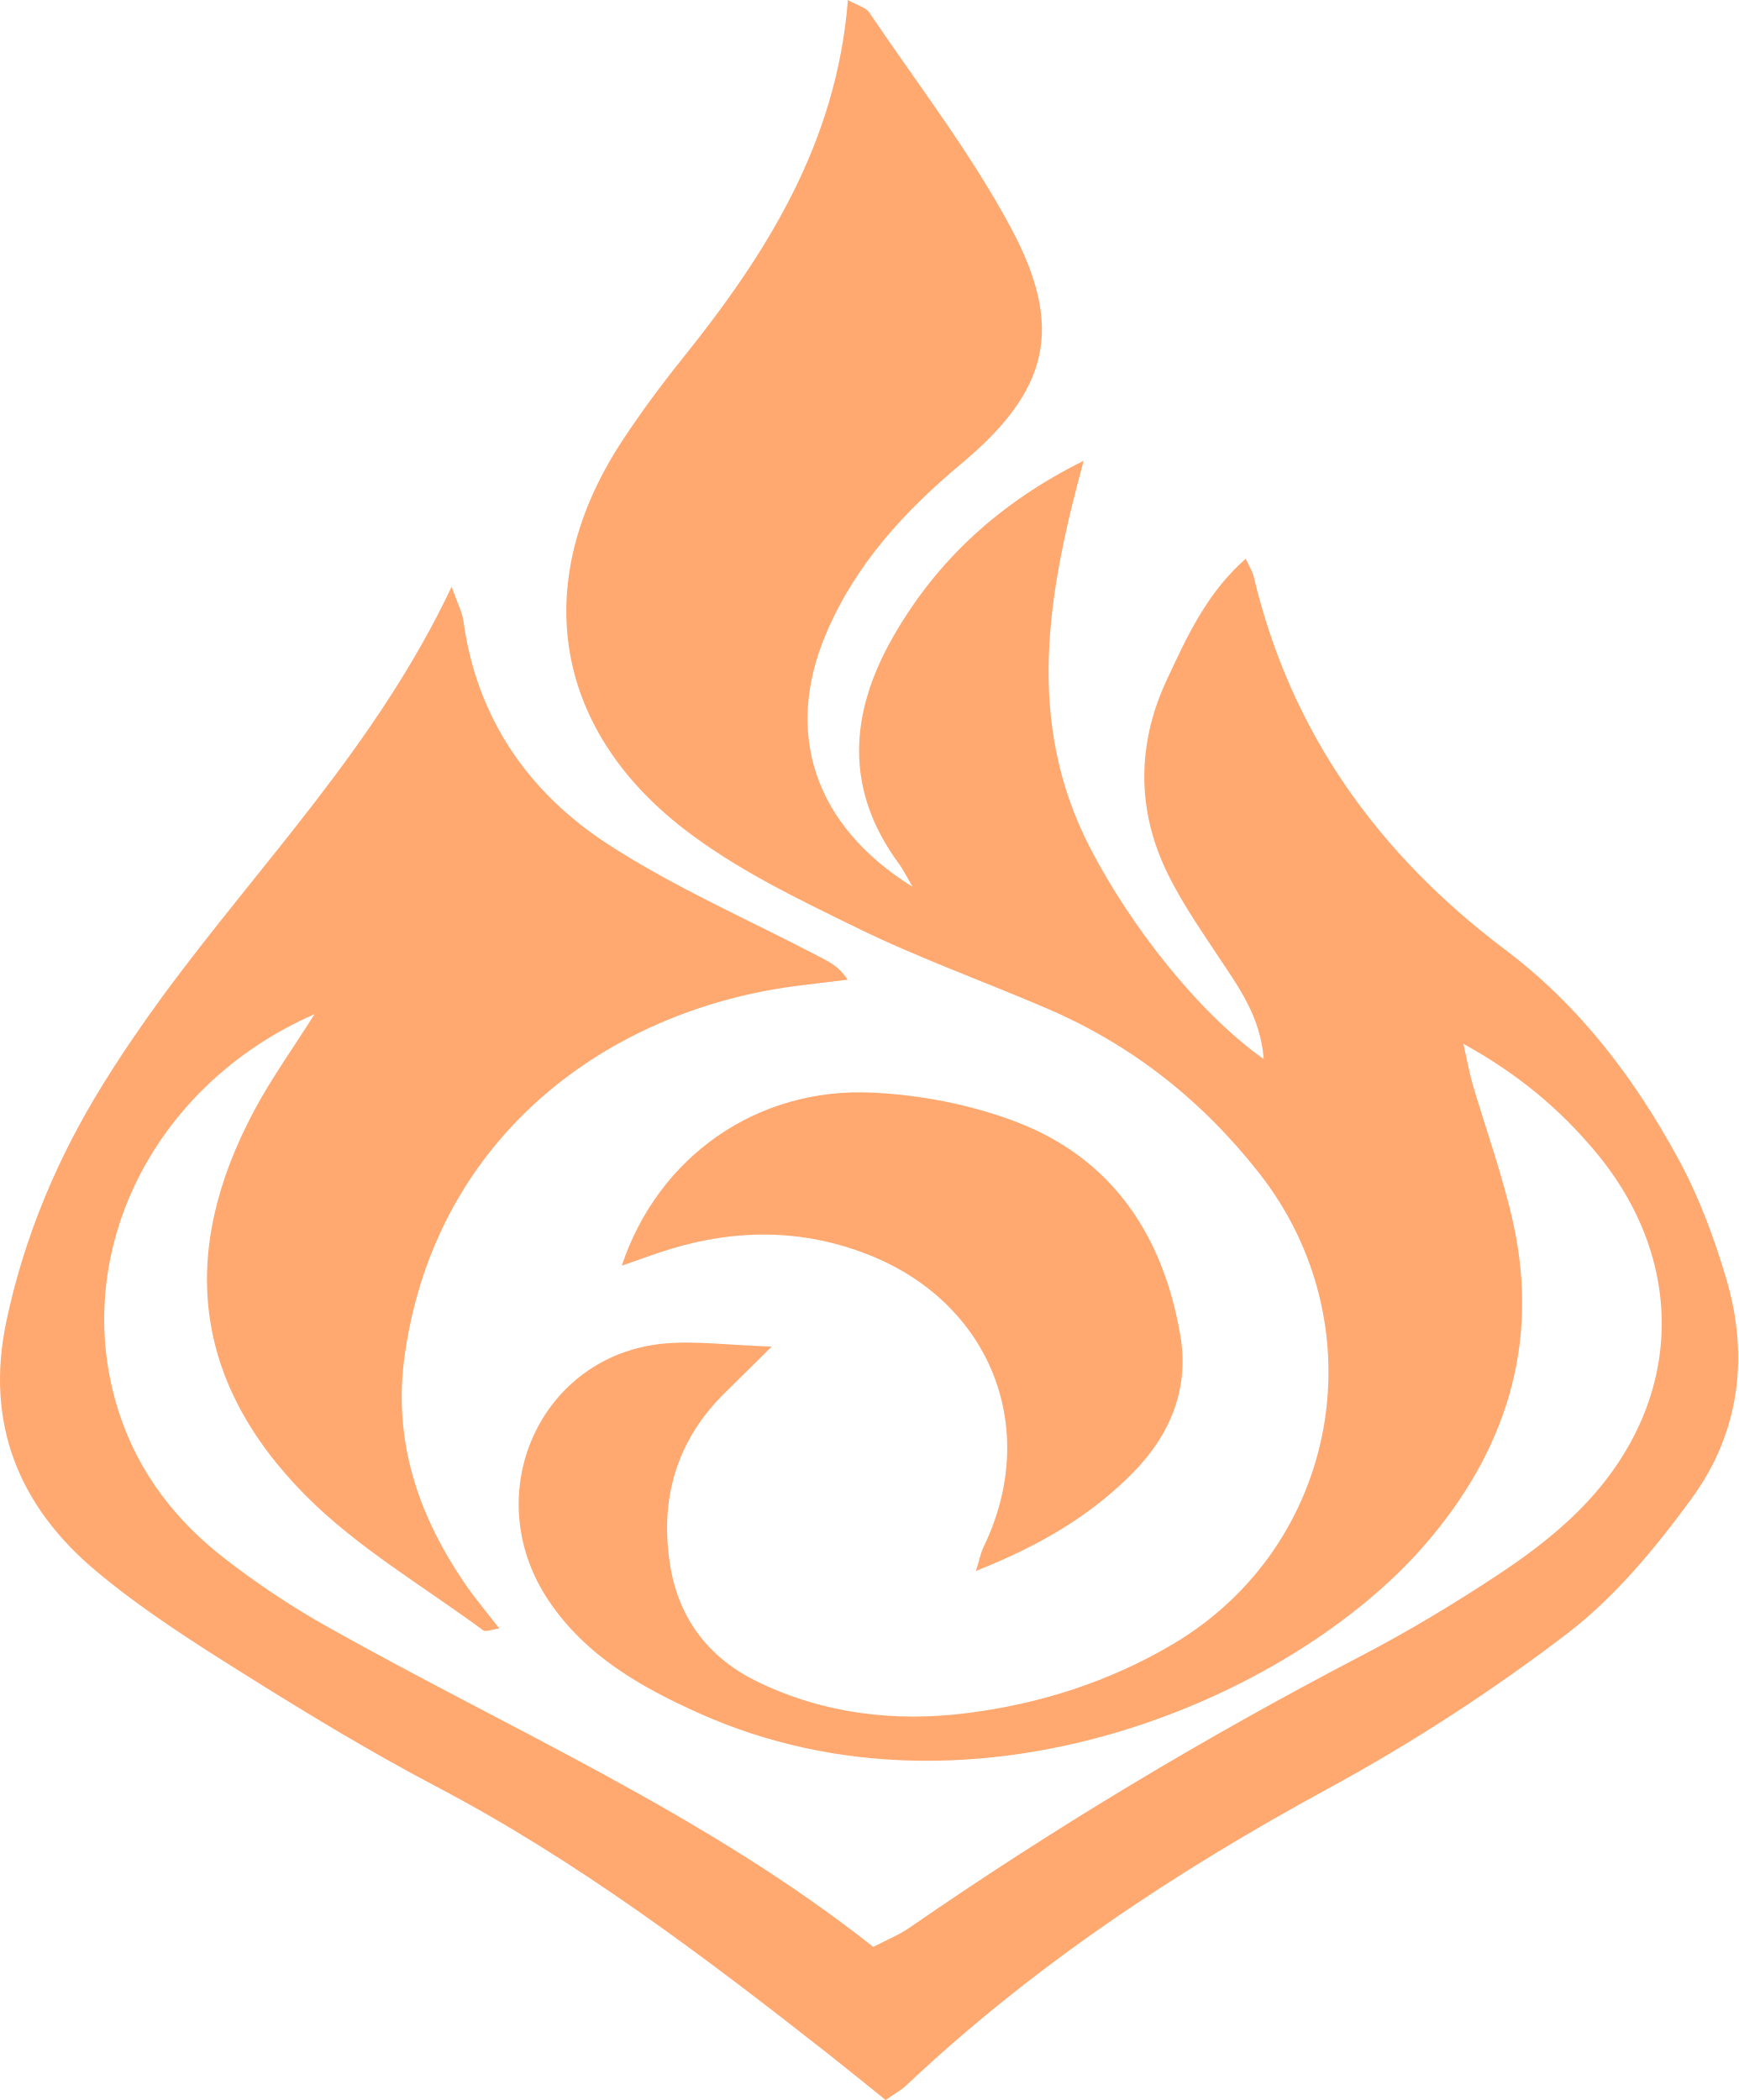
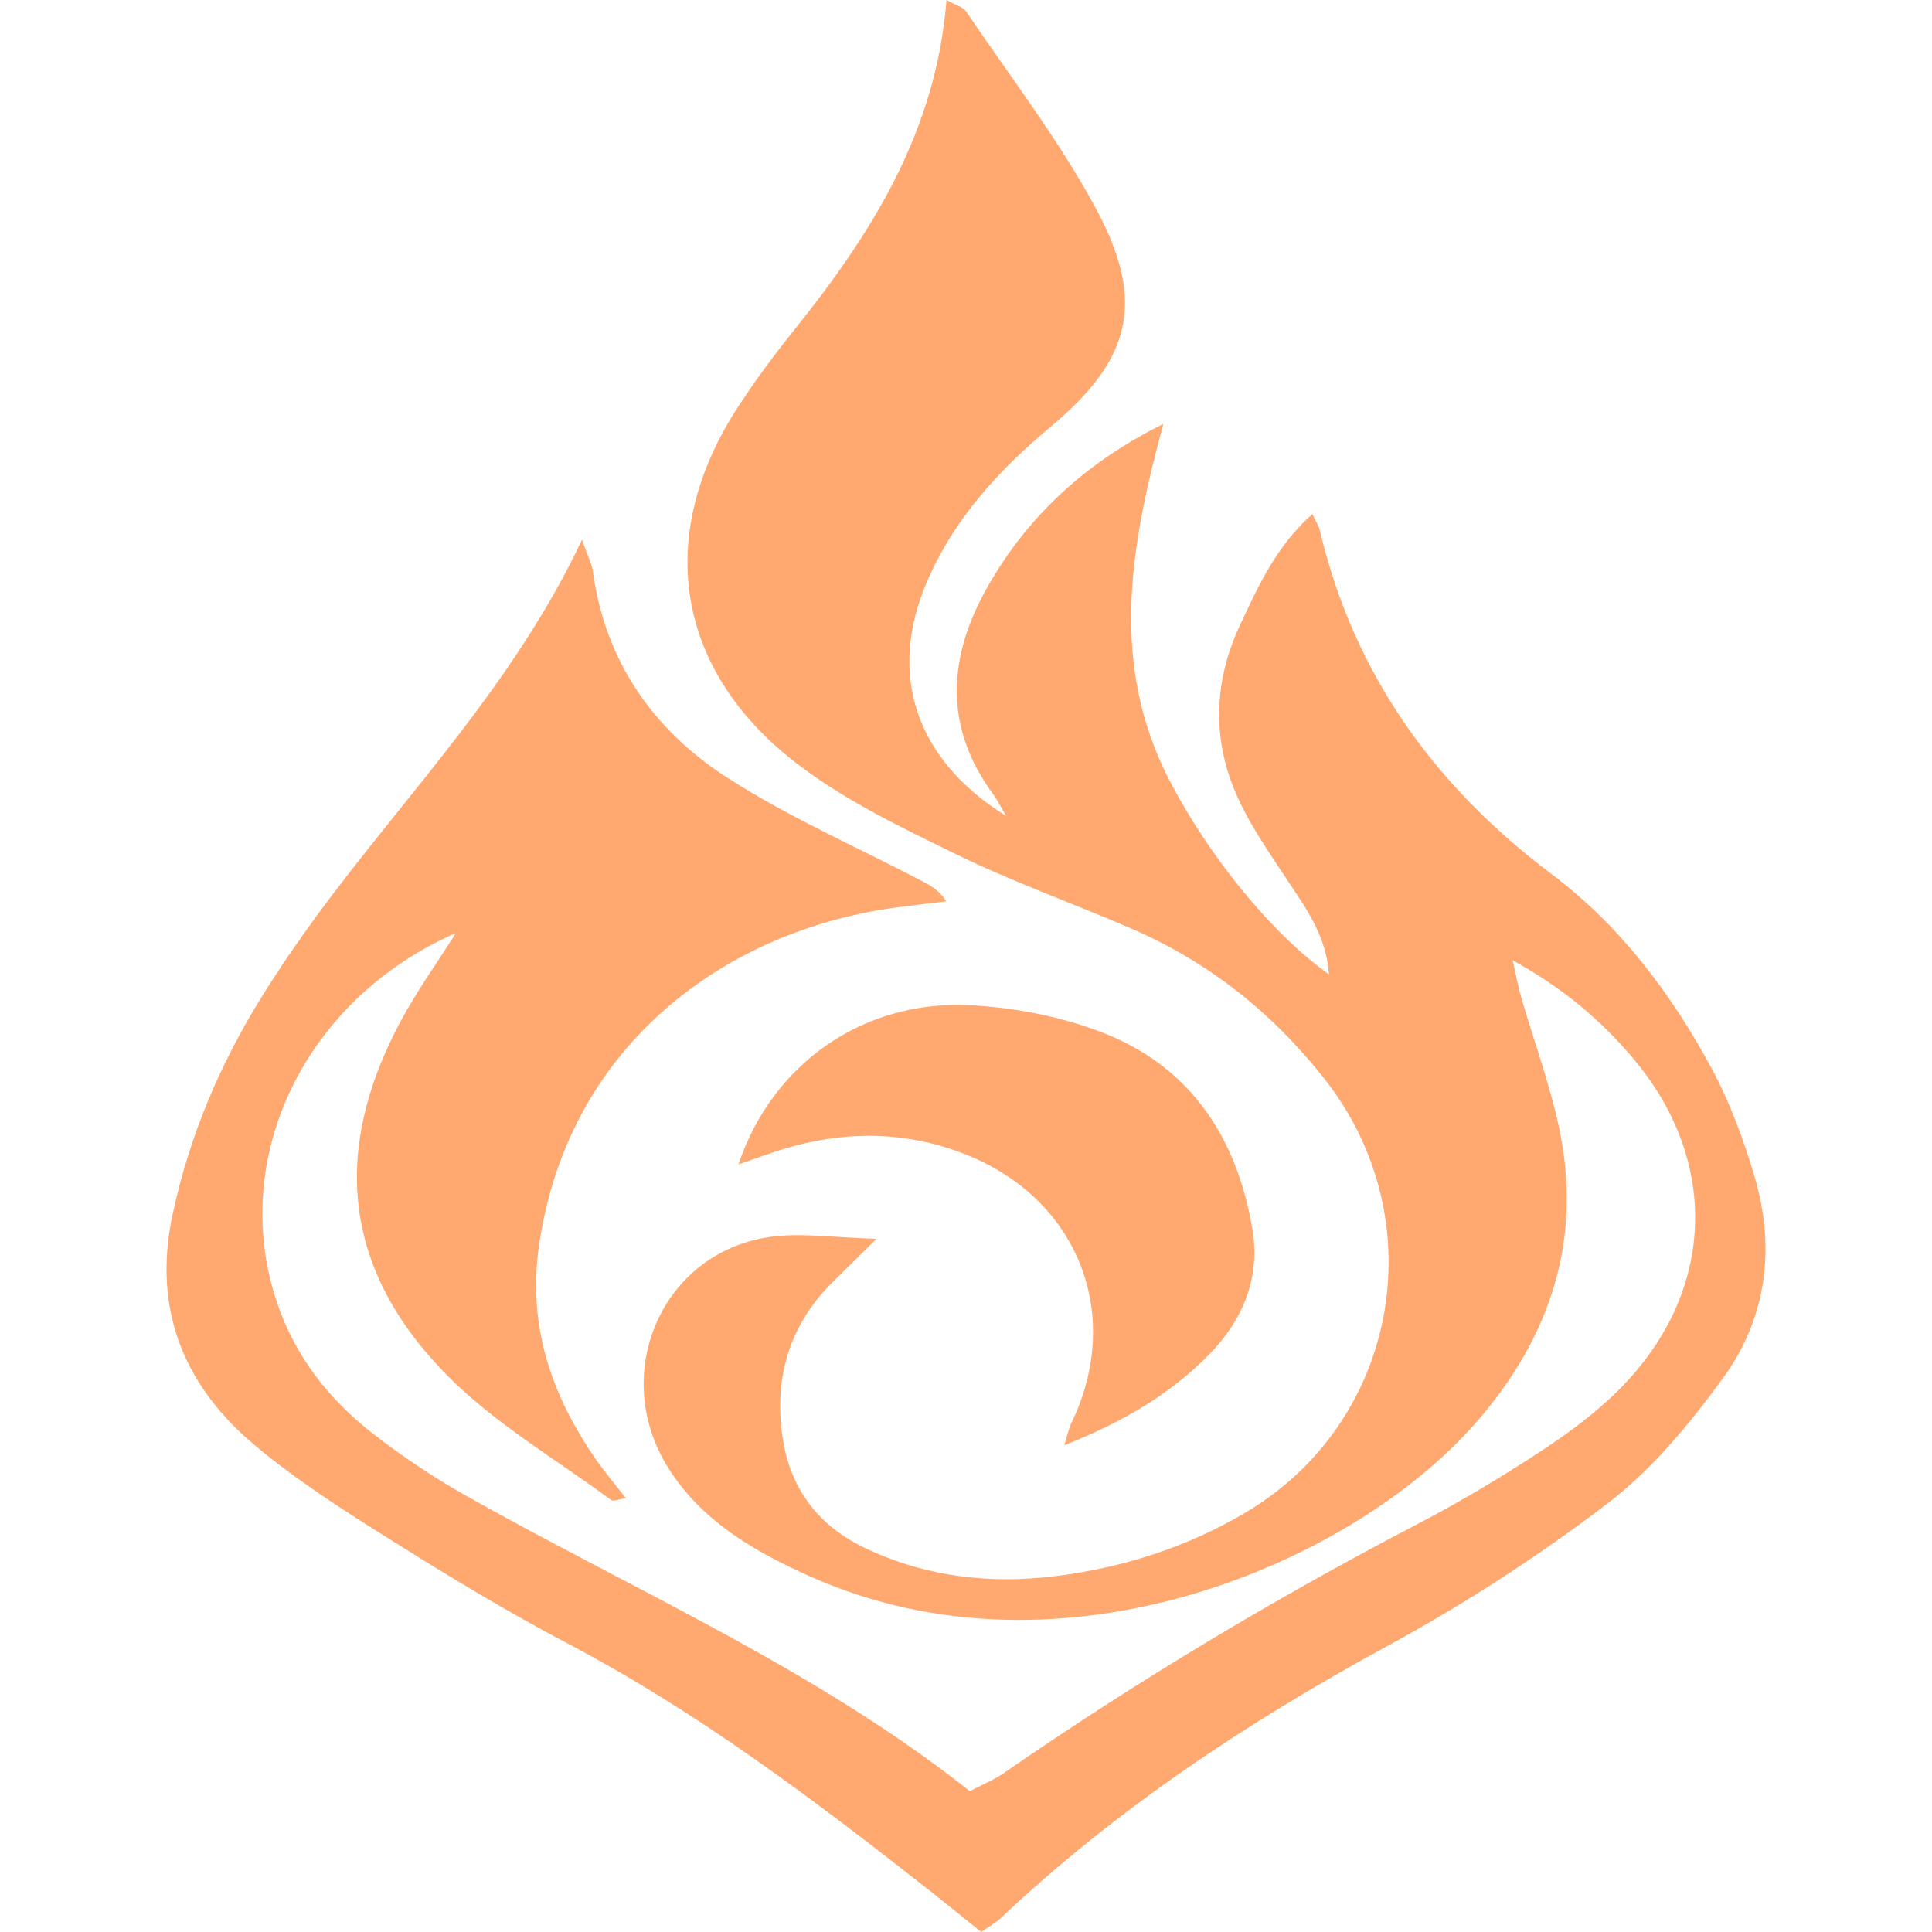
- <svg xmlns="http://www.w3.org/2000/svg" fill="none" version="1.1" width="413.807" height="500" viewBox="0 0 413.807 500">
+ <svg xmlns="http://www.w3.org/2000/svg" version="1.1" viewBox="-43.097 0 500 500">
  <g>
    <g>
      <path d="M210.844,500C206.378,496.417,201.966,492.807,197.487,489.277C167.727,465.894,137.591,443.099,103.9,425.384C88.163,417.108,72.895,407.856,57.828,398.39C45.782,390.836,33.669,383.109,22.812,374.004C4.429,358.589,-3.62,338.788,1.528,314.522C5.819,294.267,13.734,275.523,24.617,258.008C29.069,250.842,33.856,243.837,38.843,237.031C61.959,205.559,89.701,177.429,107.523,139.687C109.007,143.911,110.063,145.837,110.33,147.855C113.472,171.025,125.893,188.794,144.824,201.067C160.761,211.402,178.436,219.076,195.335,227.927C197.528,229.076,199.76,230.159,201.806,233.261C197.621,233.769,193.436,234.25,189.252,234.799C145.052,240.588,103.966,270.148,96.399,322.277C93.404,342.946,99.514,360.902,111.026,377.547C113.285,380.809,115.865,383.857,118.874,387.735C117.029,387.975,115.638,388.617,115.037,388.176C100.771,377.641,85.075,368.496,72.721,356.035C45.835,328.895,42.506,298.144,60.515,264.426C64.593,256.778,69.7,249.679,74.887,241.47C35.607,258.637,16.061,299.829,28.561,337.023C33.254,350.995,41.984,362.145,53.416,371.023C61.117,376.999,69.326,382.494,77.829,387.267C121.601,411.88,167.994,431.975,207.902,463.554C211.218,461.816,214.079,460.666,216.553,458.955C251.006,435.144,286.851,413.658,324.005,394.286C335.436,388.323,346.533,381.638,357.269,374.512C364.622,369.619,371.828,364.084,377.831,357.639C400.934,332.852,401.469,300.003,379.716,274.092C371.374,264.159,361.641,255.843,348.378,248.516C349.354,252.808,349.808,255.468,350.557,258.035C353.793,269.105,357.79,280.002,360.25,291.232C366.654,320.351,358.298,345.847,339.086,367.947C307.426,404.393,231.941,437.216,166.537,407.963C152.552,401.706,139.423,394.219,130.652,381.157C113.593,355.794,128.607,322.464,158.368,319.87C165.708,319.228,173.181,320.258,183.717,320.619C178.623,325.646,175.681,328.587,172.7,331.502C160.921,343,156.951,357.185,159.598,373.015C161.697,385.582,168.876,394.928,180.602,400.543C196.364,408.097,213.05,410.022,230.11,407.896C247.463,405.73,264.002,400.449,279.15,391.505C318.898,368.028,328.297,315.552,299.672,279.199C286.142,262.019,269.644,248.93,249.629,240.28C234.522,233.756,218.946,228.221,204.186,221.001C189.867,214.009,175.147,206.95,162.673,197.257C131.321,172.897,126.414,138.056,148.086,105.032C152.472,98.347,157.245,91.877,162.258,85.633C182.313,60.672,199.159,34.226,201.859,0C204.333,1.39,206.164,1.805,206.913,2.928C218.331,19.867,230.965,36.178,240.591,54.094C253.48,78.092,249.723,92.986,228.813,110.447C215.256,121.771,203.678,134.406,196.712,150.757C186.605,174.448,193.757,196.548,217.275,211.161C215.617,208.34,214.935,206.923,214.012,205.666C201.03,188.072,202.194,169.982,212.488,151.853C223.01,133.323,238.145,119.552,257.985,109.712C249.469,141.077,243.827,171.801,259.697,202.23C269.336,220.707,285.3,241.136,300.849,252.166C300.073,241.925,294.806,234.959,289.979,227.646C285.112,220.266,279.925,212.886,276.529,204.81C270.58,190.652,271.208,175.972,277.706,162.027C282.492,151.759,287.225,141.251,296.557,133.042C297.479,135.034,298.201,136.09,298.469,137.253C307.239,174.421,328.163,203.407,358.365,226.148C376.16,239.545,389.249,256.912,399.704,276.205C404.531,285.109,408.127,294.842,411.002,304.588C416.456,323.092,414.09,341.248,402.726,356.784C394.156,368.509,384.53,380.207,373.112,388.938C355.156,402.669,335.957,415.102,316.09,425.905C279.912,445.599,245.939,468.06,215.924,496.363C214.708,497.567,213.117,498.409,210.844,500C210.844,500,210.844,500,210.844,500Z" fill="#FFA870" fill-opacity="1" />
    </g>
    <g>
      <path d="M148.02,301.353C156.723,275.309,180.254,258.811,207.755,260.148C219.093,260.696,230.805,262.942,241.407,266.913C264.684,275.603,276.944,294.093,281.008,317.998C283.161,330.633,278.602,341.649,269.684,350.687C259.59,360.928,247.463,368.041,232.342,374.031C233.251,371.116,233.519,369.645,234.147,368.335C247.798,340.245,235.912,310.15,206.592,298.679C191.083,292.609,175.401,292.596,159.611,297.382C155.961,298.492,152.392,299.856,148.02,301.353C148.02,301.353,148.02,301.353,148.02,301.353Z" fill="#FFA870" fill-opacity="1" />
    </g>
  </g>
</svg>
